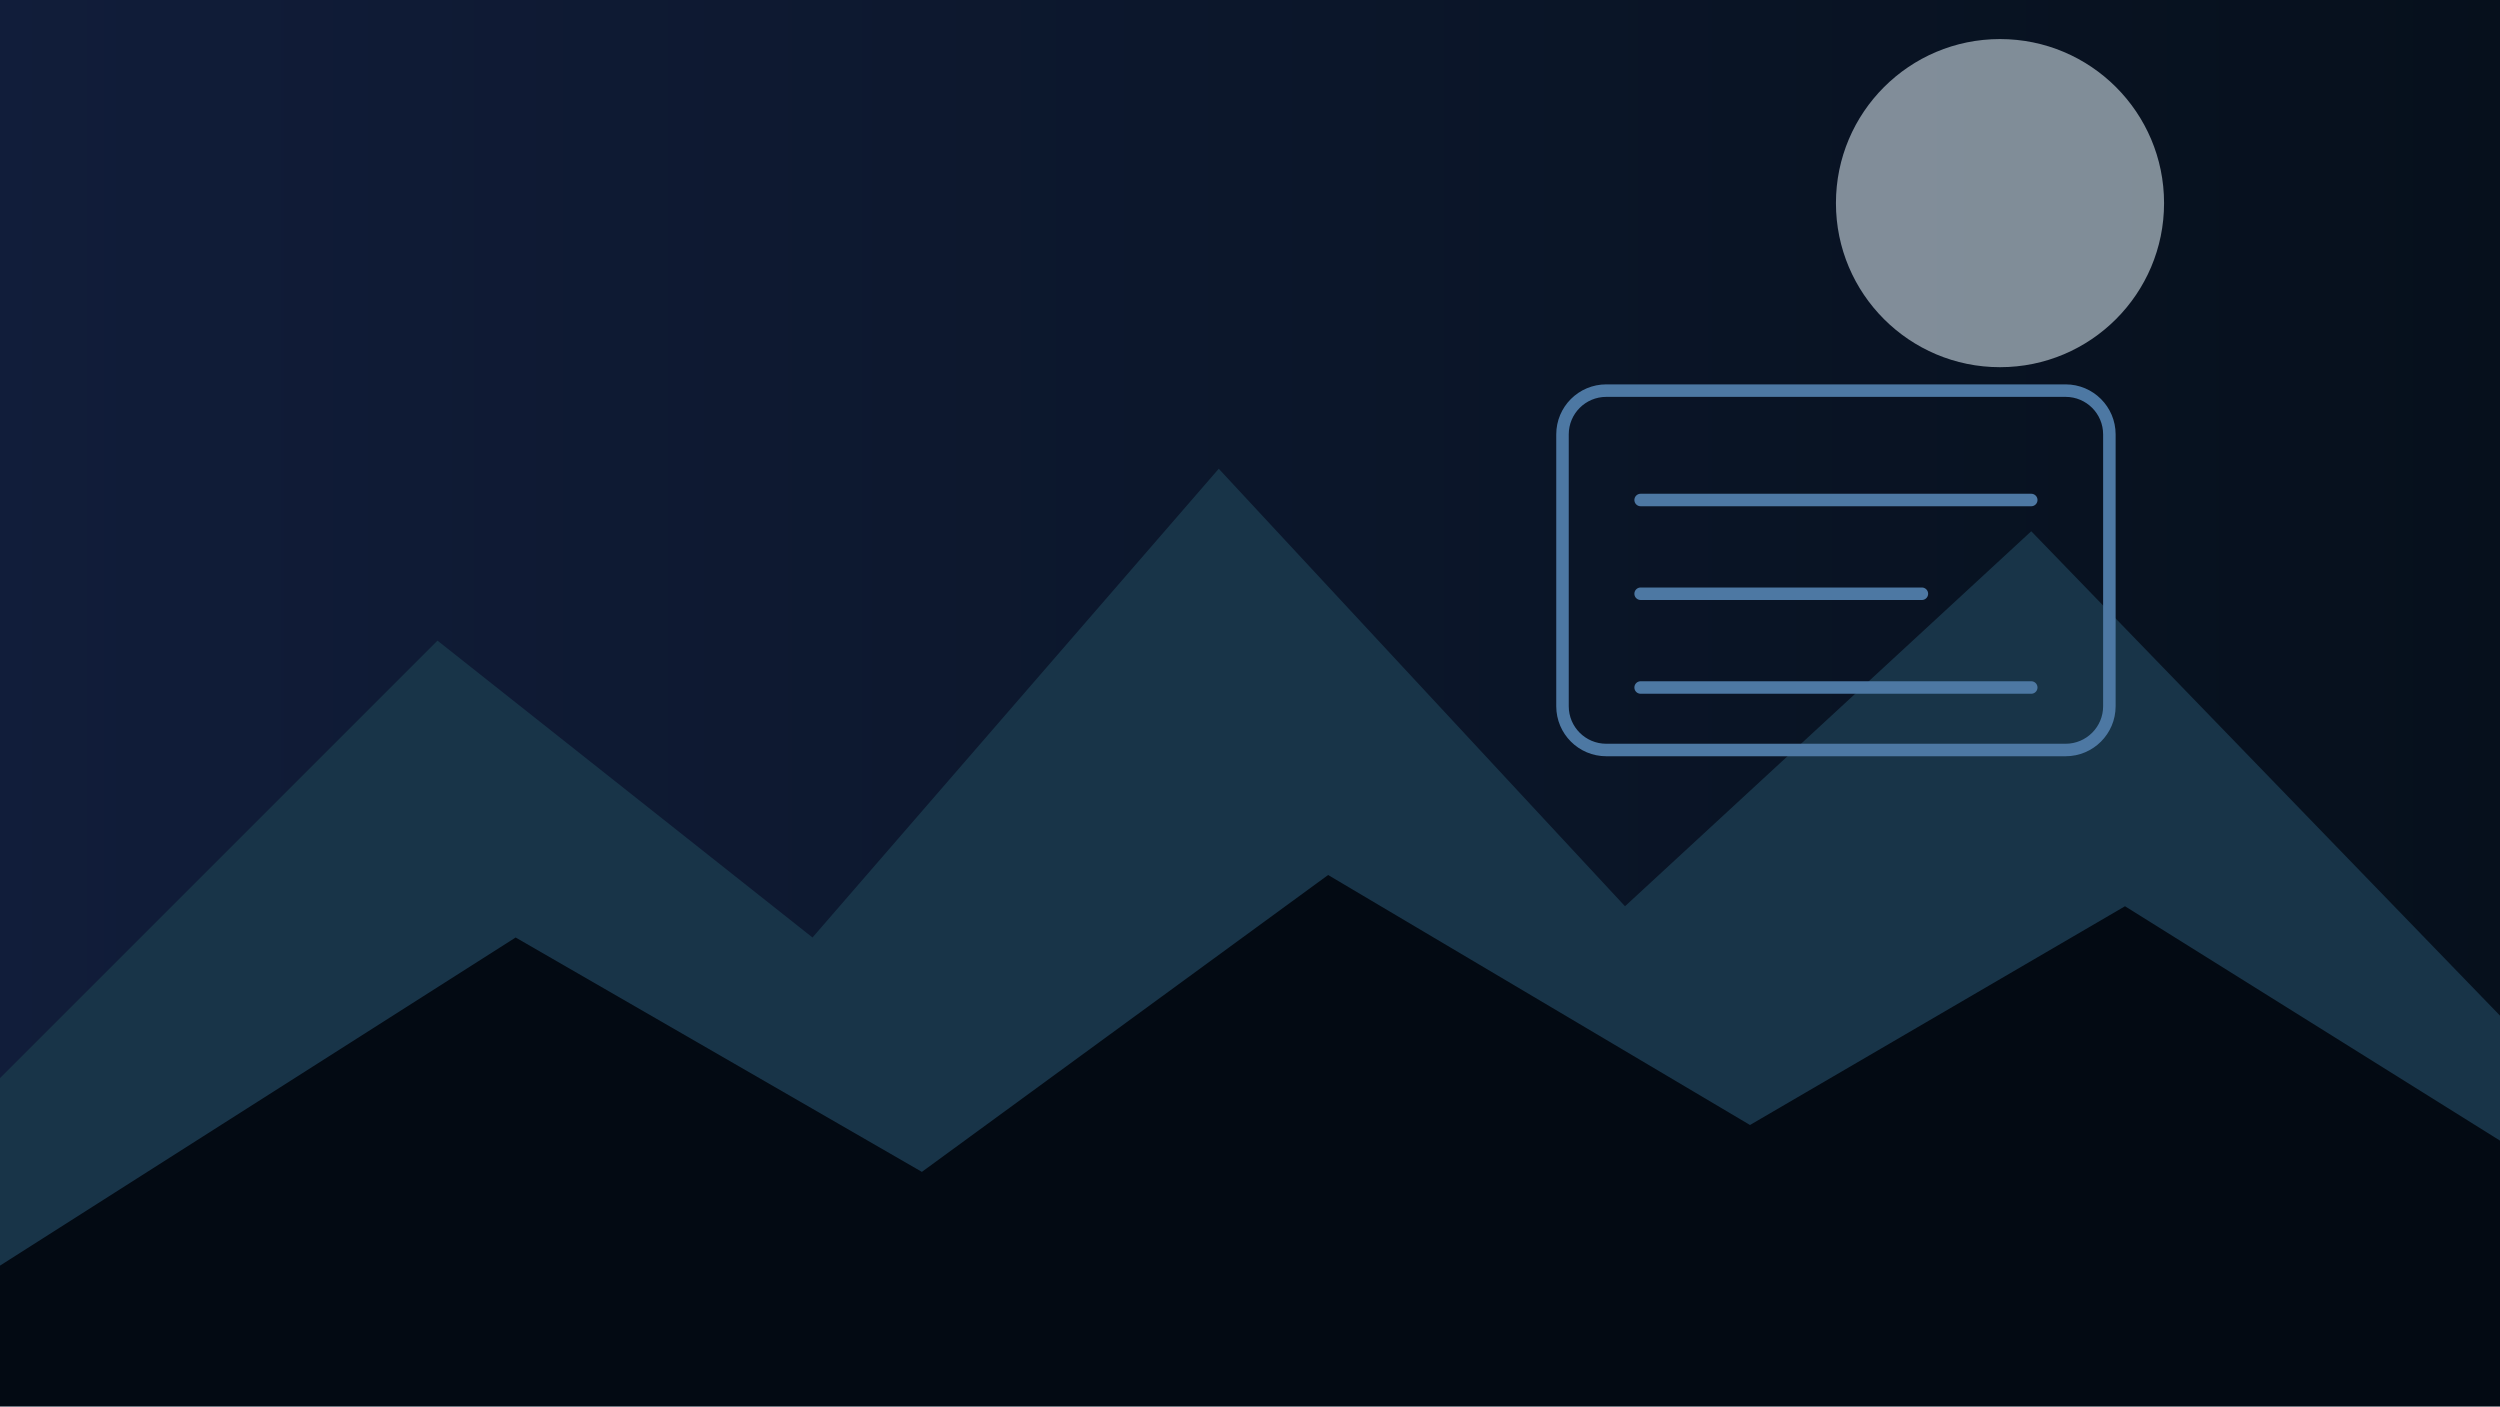
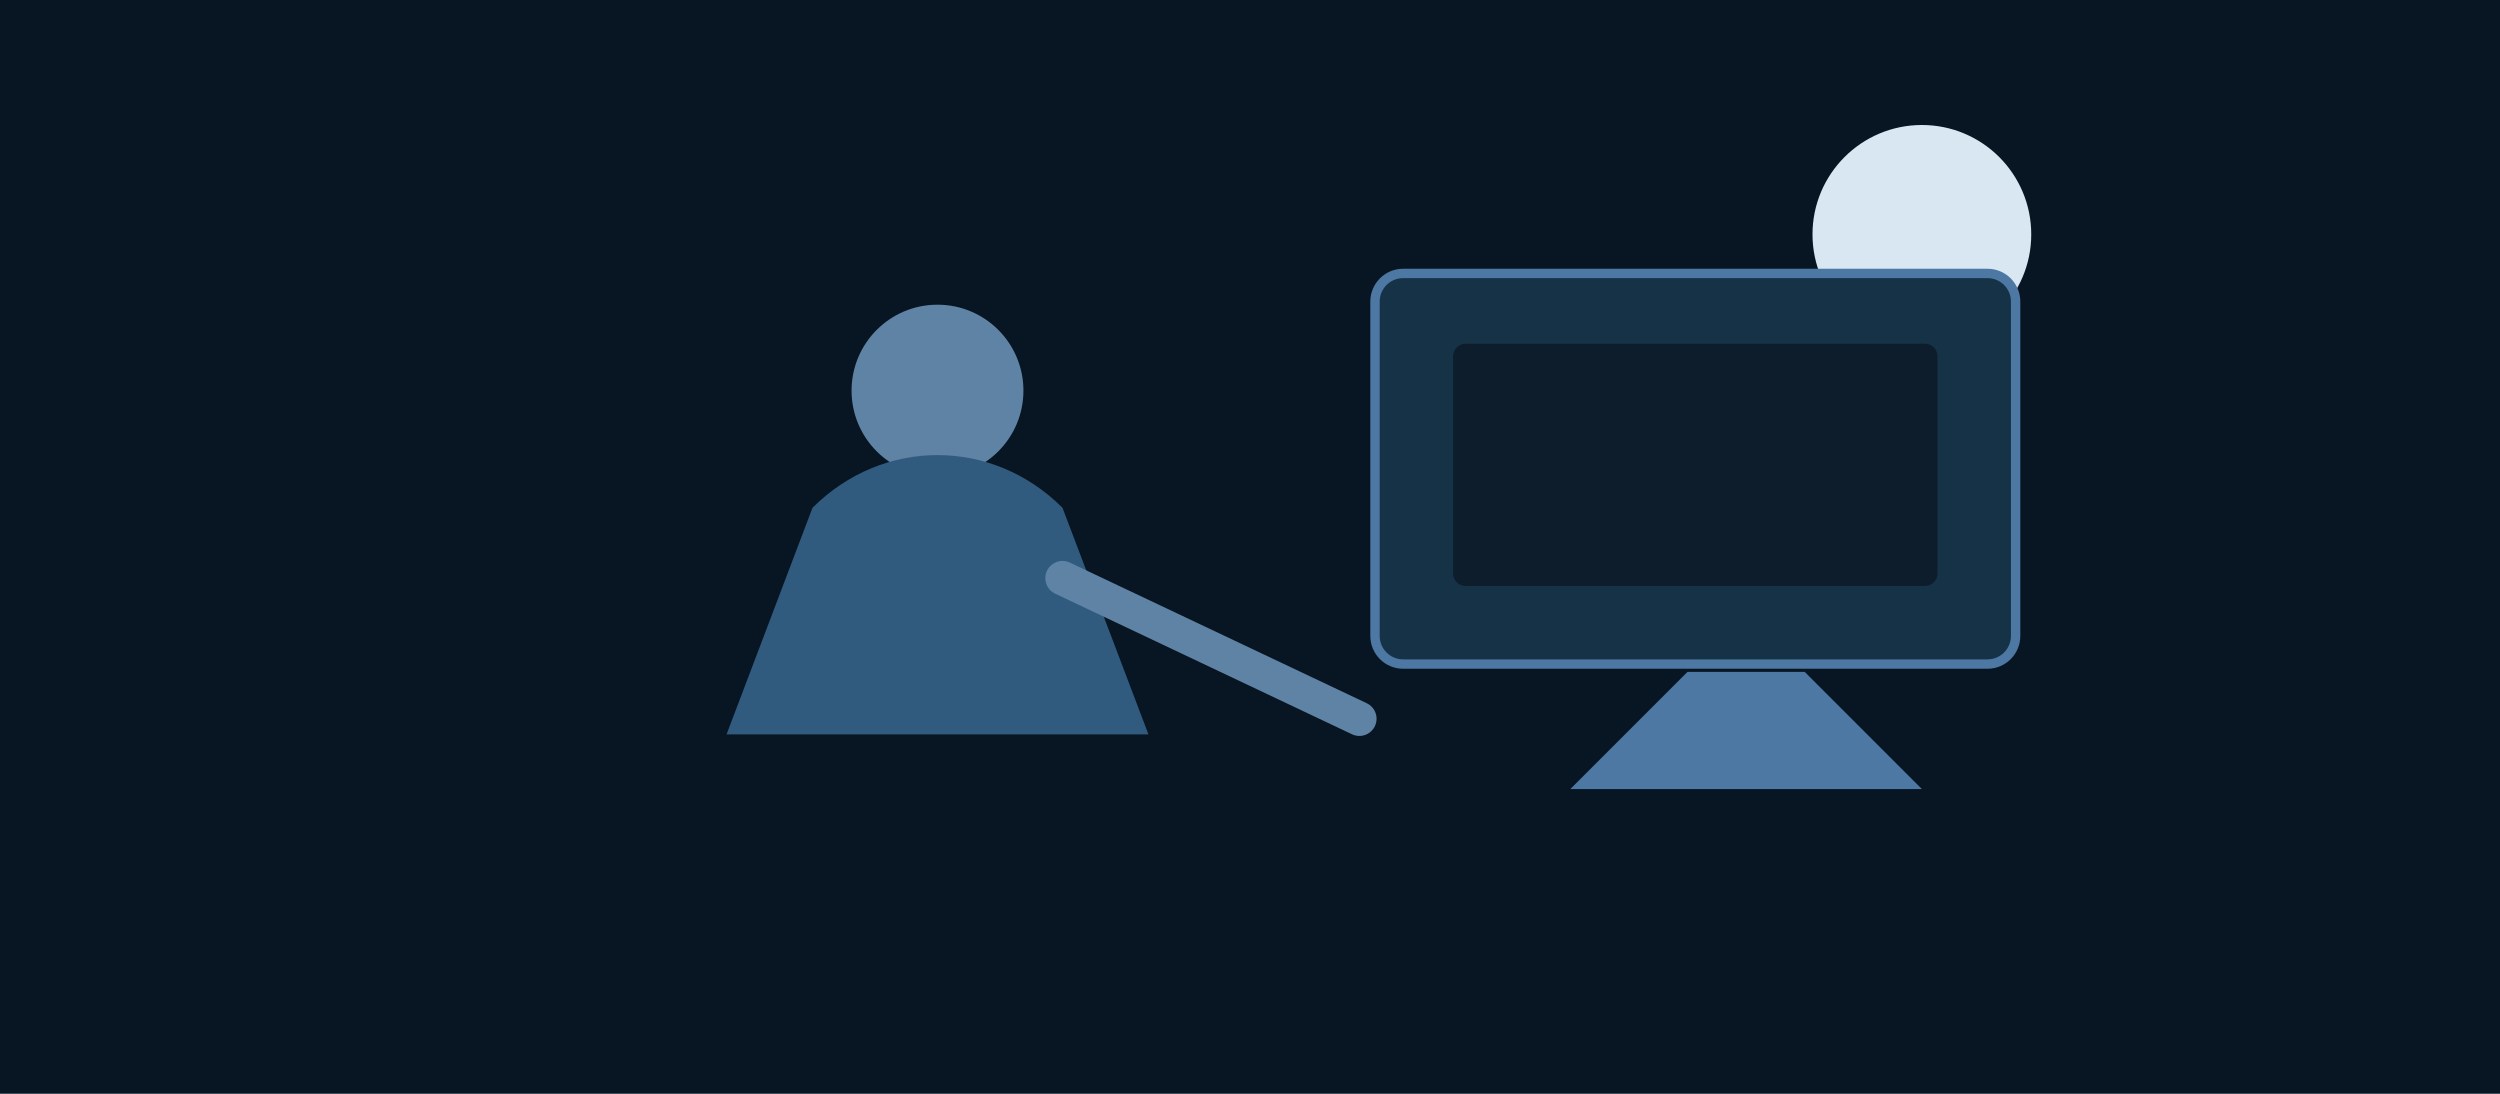
- <svg xmlns="http://www.w3.org/2000/svg" viewBox="0 0 1600 900">
-   <defs>
-     <linearGradient id="g">
-       <stop stop-color="#111d3a" />
-       <stop offset="1" stop-color="#06101c" />
-     </linearGradient>
-   </defs>
-   <rect width="1600" height="900" fill="url(#g)" />
-   <circle cx="1280" cy="130" r="105" fill="#d7e5ee" opacity=".58" />
-   <path d="M0 690 280 410 520 600 780 300 1040 580 1300 340 1600 650V900H0z" fill="#183448" />
-   <path d="M0 810 330 600 590 750 850 560 1120 720 1360 580 1600 730V900H0z" fill="#030a13" />
-   <g fill="none" stroke="#4d78a3" stroke-width="8" stroke-linecap="round">
-     <rect x="1000" y="250" width="350" height="230" rx="28" />
-     <path d="M1050 320h250M1050 380h180M1050 440h250" />
-   </g>
+ <svg xmlns="http://www.w3.org/2000/svg" viewBox="0 0 1600 700">
+   <rect width="1600" height="700" fill="#081522" />
+   <circle cx="1230" cy="150" r="70" fill="#d8e7f2" />
+   <rect x="880" y="175" width="410" height="250" rx="18" fill="#163247" stroke="#4d78a3" stroke-width="6" />
+   <rect x="930" y="220" width="310" height="155" rx="8" fill="#0d1d2b" />
+   <path d="M1080 430l-75 75h225l-75-75" fill="#4d78a3" />
+   <circle cx="600" cy="250" r="55" fill="#5f83a5" />
+   <path d="M520 325c45-45 115-45 160 0l55 145H465z" fill="#315b7e" />
+   <path d="M680 370l190 90" stroke="#5f83a5" stroke-width="22" stroke-linecap="round" />
</svg>
